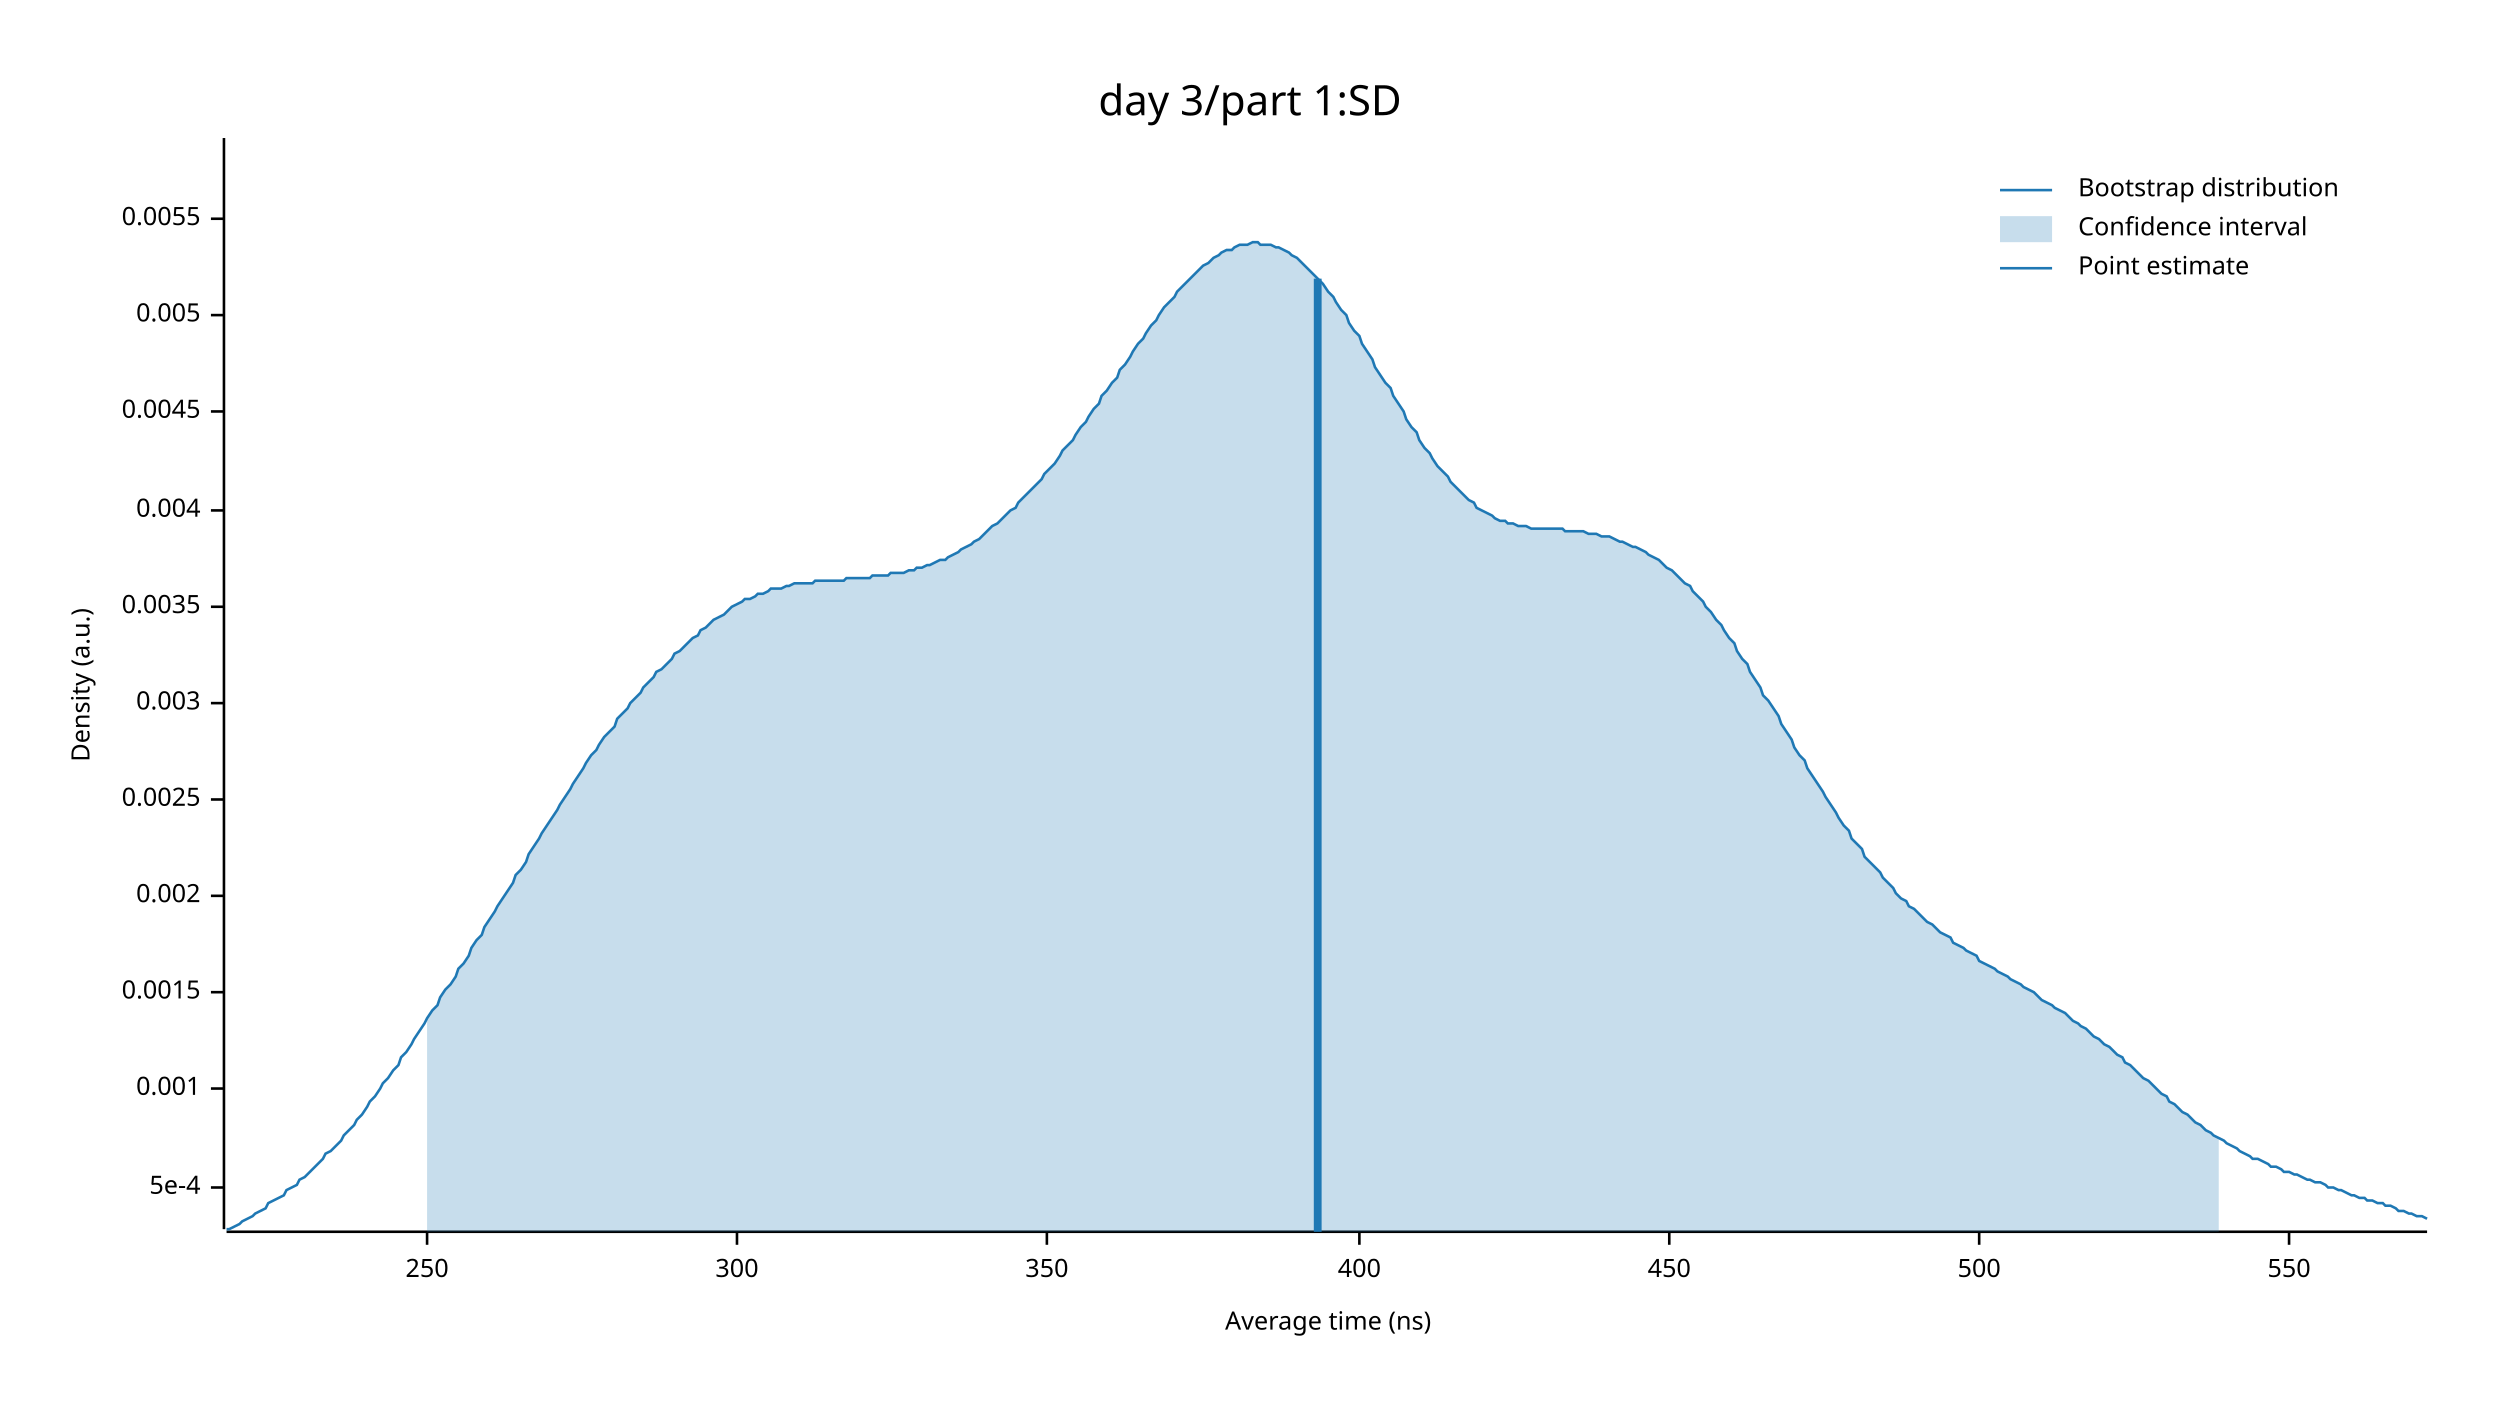
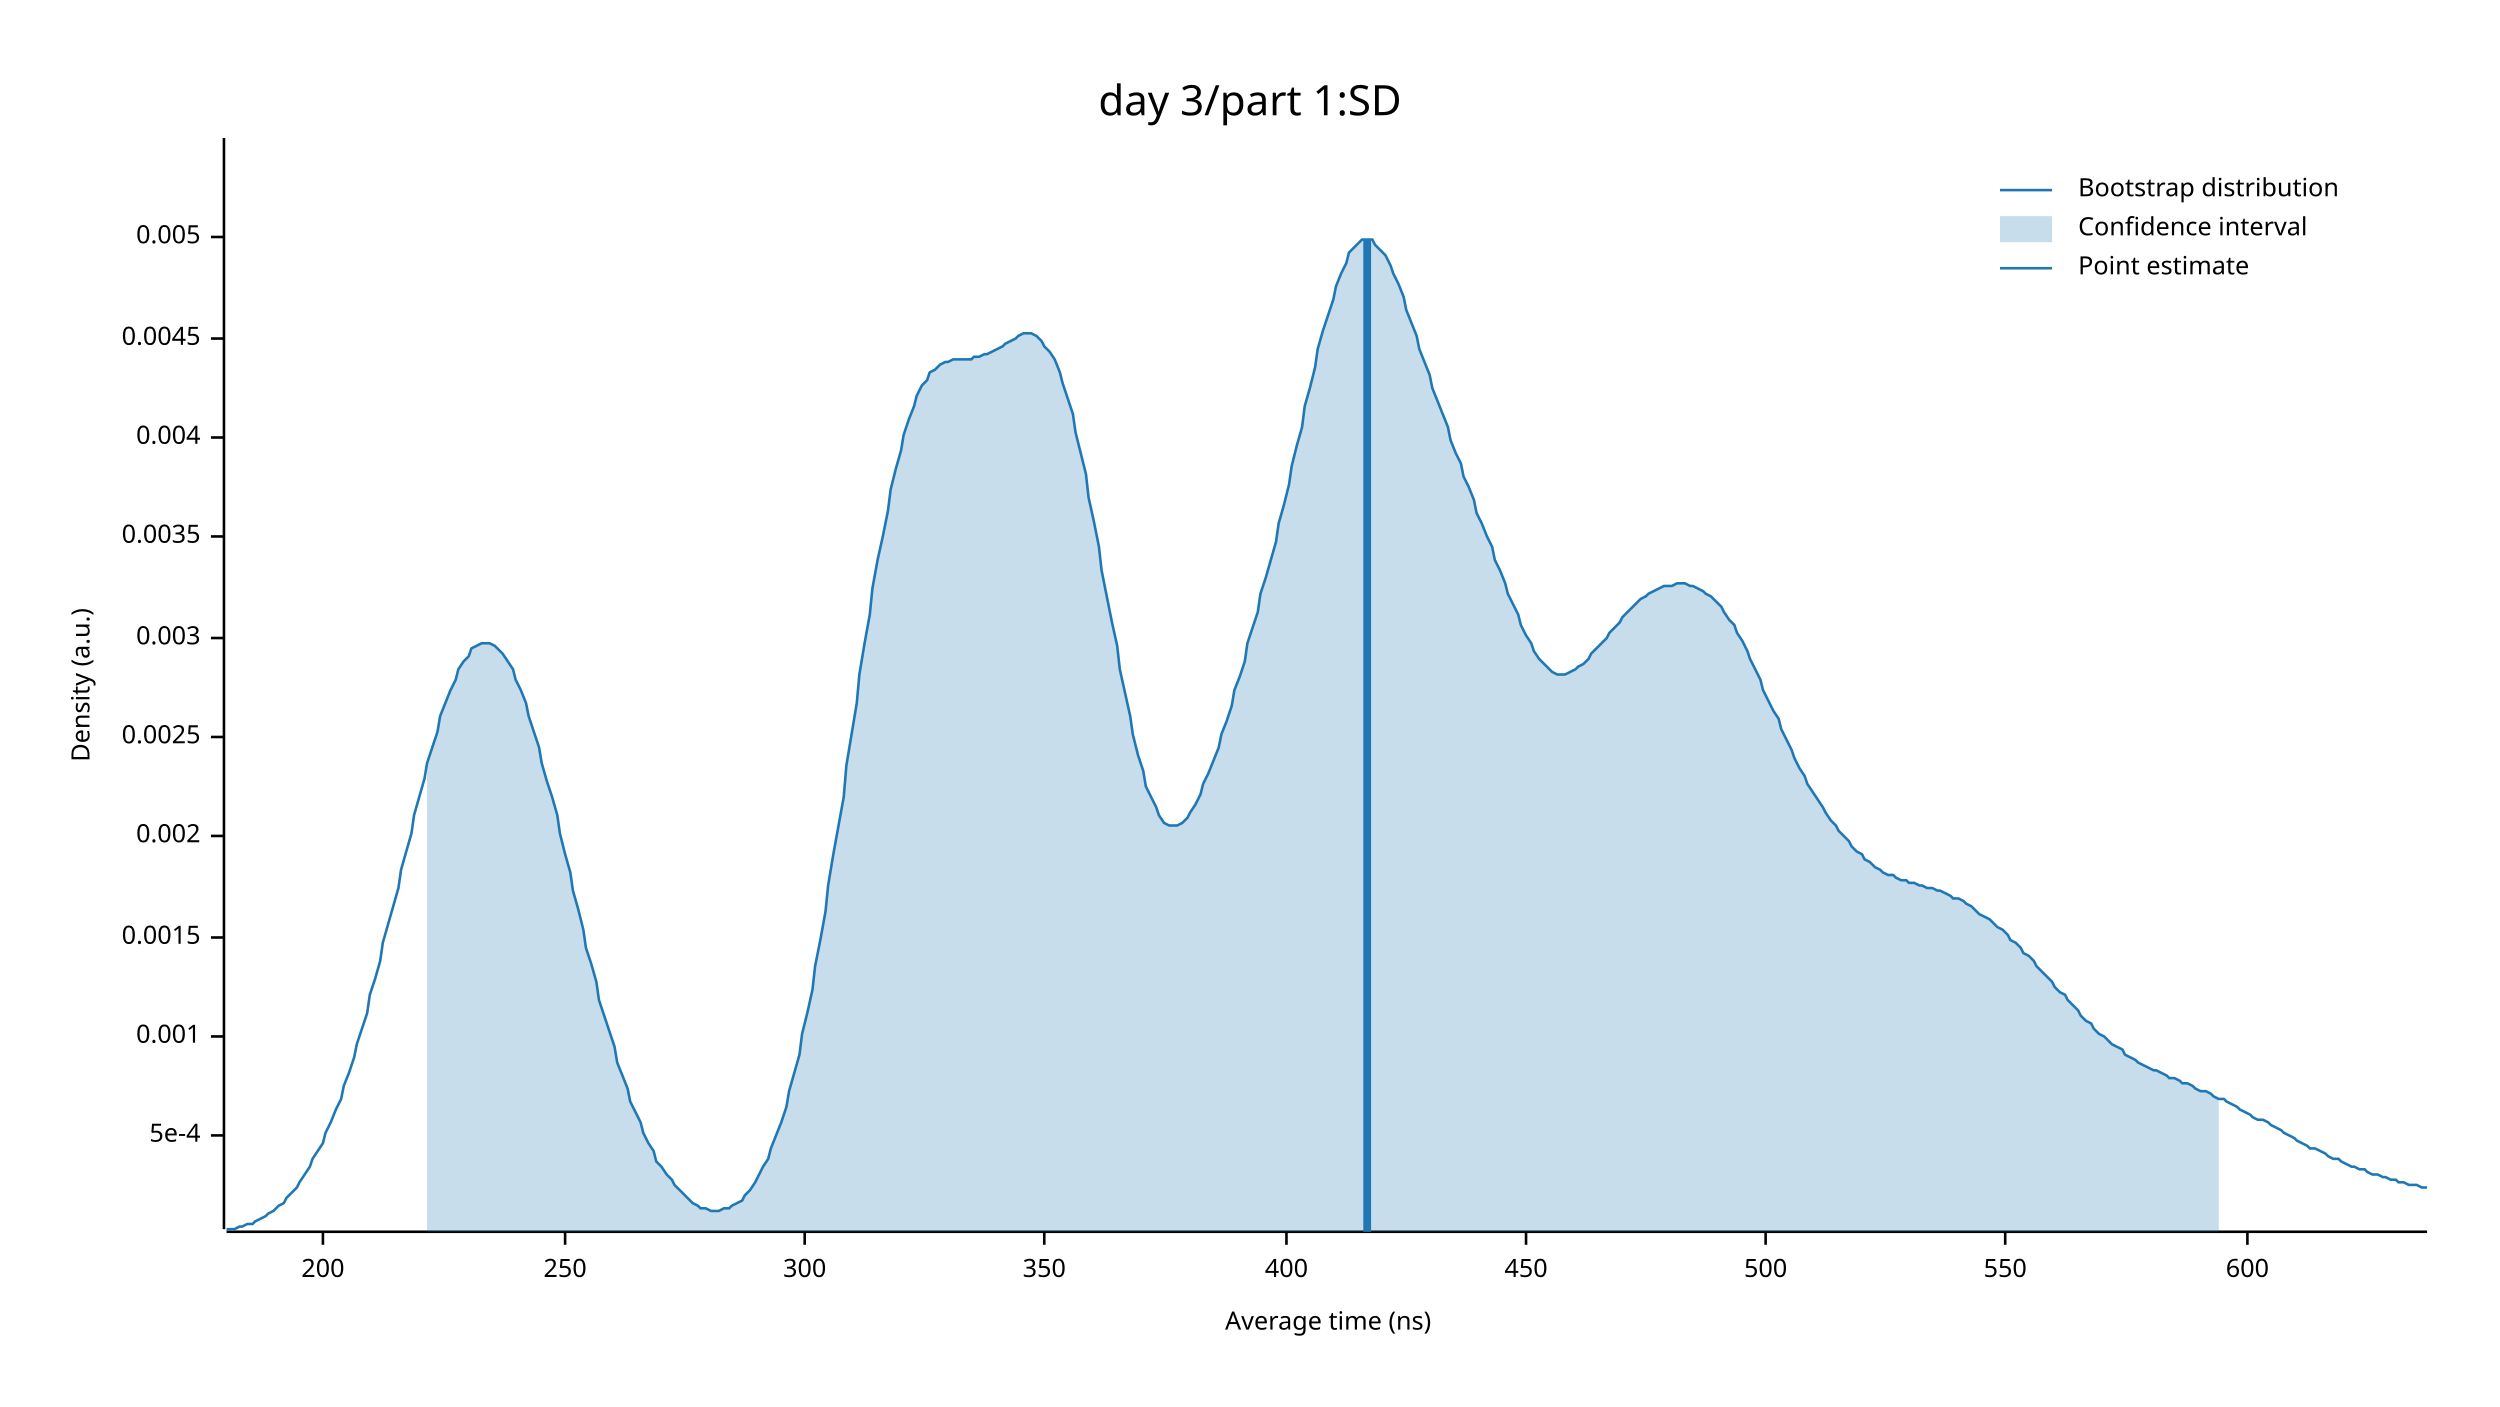
<svg xmlns="http://www.w3.org/2000/svg" width="960" height="540" viewBox="0 0 960 540">
  <text x="480" y="32" dy="0.76em" text-anchor="middle" font-family="sans-serif" font-size="16.129" opacity="1" fill="#000000">
day 3/part 1:SD
</text>
  <text x="27" y="263" dy="0.76em" text-anchor="middle" font-family="sans-serif" font-size="9.677" opacity="1" fill="#000000" transform="rotate(270, 27, 263)">
Density (a.u.)
</text>
  <text x="510" y="513" dy="-0.5ex" text-anchor="middle" font-family="sans-serif" font-size="9.677" opacity="1" fill="#000000">
Average time (ns)
</text>
  <polyline fill="none" opacity="1" stroke="#000000" stroke-width="1" points="86,53 86,472 " />
-   <text x="77" y="456" dy="0.5ex" text-anchor="end" font-family="sans-serif" font-size="9.677" opacity="1" fill="#000000">
+   <text x="77" y="436" dy="0.5ex" text-anchor="end" font-family="sans-serif" font-size="9.677" opacity="1" fill="#000000">
5e-4
</text>
-   <polyline fill="none" opacity="1" stroke="#000000" stroke-width="1" points="81,456 86,456 " />
-   <text x="77" y="418" dy="0.5ex" text-anchor="end" font-family="sans-serif" font-size="9.677" opacity="1" fill="#000000">
+   <polyline fill="none" opacity="1" stroke="#000000" stroke-width="1" points="81,436 86,436 " />
+   <text x="77" y="398" dy="0.5ex" text-anchor="end" font-family="sans-serif" font-size="9.677" opacity="1" fill="#000000">
0.001
</text>
-   <polyline fill="none" opacity="1" stroke="#000000" stroke-width="1" points="81,418 86,418 " />
-   <text x="77" y="381" dy="0.5ex" text-anchor="end" font-family="sans-serif" font-size="9.677" opacity="1" fill="#000000">
+   <polyline fill="none" opacity="1" stroke="#000000" stroke-width="1" points="81,398 86,398 " />
+   <text x="77" y="360" dy="0.5ex" text-anchor="end" font-family="sans-serif" font-size="9.677" opacity="1" fill="#000000">
0.0015
</text>
-   <polyline fill="none" opacity="1" stroke="#000000" stroke-width="1" points="81,381 86,381 " />
-   <text x="77" y="344" dy="0.5ex" text-anchor="end" font-family="sans-serif" font-size="9.677" opacity="1" fill="#000000">
+   <polyline fill="none" opacity="1" stroke="#000000" stroke-width="1" points="81,360 86,360 " />
+   <text x="77" y="321" dy="0.5ex" text-anchor="end" font-family="sans-serif" font-size="9.677" opacity="1" fill="#000000">
0.002
</text>
-   <polyline fill="none" opacity="1" stroke="#000000" stroke-width="1" points="81,344 86,344 " />
-   <text x="77" y="307" dy="0.5ex" text-anchor="end" font-family="sans-serif" font-size="9.677" opacity="1" fill="#000000">
+   <polyline fill="none" opacity="1" stroke="#000000" stroke-width="1" points="81,321 86,321 " />
+   <text x="77" y="283" dy="0.5ex" text-anchor="end" font-family="sans-serif" font-size="9.677" opacity="1" fill="#000000">
0.0025
</text>
-   <polyline fill="none" opacity="1" stroke="#000000" stroke-width="1" points="81,307 86,307 " />
-   <text x="77" y="270" dy="0.5ex" text-anchor="end" font-family="sans-serif" font-size="9.677" opacity="1" fill="#000000">
+   <polyline fill="none" opacity="1" stroke="#000000" stroke-width="1" points="81,283 86,283 " />
+   <text x="77" y="245" dy="0.5ex" text-anchor="end" font-family="sans-serif" font-size="9.677" opacity="1" fill="#000000">
0.003
</text>
-   <polyline fill="none" opacity="1" stroke="#000000" stroke-width="1" points="81,270 86,270 " />
-   <text x="77" y="233" dy="0.5ex" text-anchor="end" font-family="sans-serif" font-size="9.677" opacity="1" fill="#000000">
+   <polyline fill="none" opacity="1" stroke="#000000" stroke-width="1" points="81,245 86,245 " />
+   <text x="77" y="206" dy="0.5ex" text-anchor="end" font-family="sans-serif" font-size="9.677" opacity="1" fill="#000000">
0.0035
</text>
-   <polyline fill="none" opacity="1" stroke="#000000" stroke-width="1" points="81,233 86,233 " />
-   <text x="77" y="196" dy="0.5ex" text-anchor="end" font-family="sans-serif" font-size="9.677" opacity="1" fill="#000000">
+   <polyline fill="none" opacity="1" stroke="#000000" stroke-width="1" points="81,206 86,206 " />
+   <text x="77" y="168" dy="0.5ex" text-anchor="end" font-family="sans-serif" font-size="9.677" opacity="1" fill="#000000">
0.004
</text>
-   <polyline fill="none" opacity="1" stroke="#000000" stroke-width="1" points="81,196 86,196 " />
-   <text x="77" y="158" dy="0.5ex" text-anchor="end" font-family="sans-serif" font-size="9.677" opacity="1" fill="#000000">
+   <polyline fill="none" opacity="1" stroke="#000000" stroke-width="1" points="81,168 86,168 " />
+   <text x="77" y="130" dy="0.5ex" text-anchor="end" font-family="sans-serif" font-size="9.677" opacity="1" fill="#000000">
0.0045
</text>
-   <polyline fill="none" opacity="1" stroke="#000000" stroke-width="1" points="81,158 86,158 " />
-   <text x="77" y="121" dy="0.5ex" text-anchor="end" font-family="sans-serif" font-size="9.677" opacity="1" fill="#000000">
+   <polyline fill="none" opacity="1" stroke="#000000" stroke-width="1" points="81,130 86,130 " />
+   <text x="77" y="91" dy="0.5ex" text-anchor="end" font-family="sans-serif" font-size="9.677" opacity="1" fill="#000000">
0.005
</text>
-   <polyline fill="none" opacity="1" stroke="#000000" stroke-width="1" points="81,121 86,121 " />
-   <text x="77" y="84" dy="0.5ex" text-anchor="end" font-family="sans-serif" font-size="9.677" opacity="1" fill="#000000">
- 0.0055
+   <polyline fill="none" opacity="1" stroke="#000000" stroke-width="1" points="81,91 86,91 " />
+   <polyline fill="none" opacity="1" stroke="#000000" stroke-width="1" points="87,473 932,473 " />
+   <text x="124" y="483" dy="0.76em" text-anchor="middle" font-family="sans-serif" font-size="9.677" opacity="1" fill="#000000">
+ 200
</text>
-   <polyline fill="none" opacity="1" stroke="#000000" stroke-width="1" points="81,84 86,84 " />
-   <polyline fill="none" opacity="1" stroke="#000000" stroke-width="1" points="87,473 932,473 " />
-   <text x="164" y="483" dy="0.76em" text-anchor="middle" font-family="sans-serif" font-size="9.677" opacity="1" fill="#000000">
+   <polyline fill="none" opacity="1" stroke="#000000" stroke-width="1" points="124,473 124,478 " />
+   <text x="217" y="483" dy="0.76em" text-anchor="middle" font-family="sans-serif" font-size="9.677" opacity="1" fill="#000000">
250
</text>
-   <polyline fill="none" opacity="1" stroke="#000000" stroke-width="1" points="164,473 164,478 " />
-   <text x="283" y="483" dy="0.76em" text-anchor="middle" font-family="sans-serif" font-size="9.677" opacity="1" fill="#000000">
+   <polyline fill="none" opacity="1" stroke="#000000" stroke-width="1" points="217,473 217,478 " />
+   <text x="309" y="483" dy="0.76em" text-anchor="middle" font-family="sans-serif" font-size="9.677" opacity="1" fill="#000000">
300
</text>
-   <polyline fill="none" opacity="1" stroke="#000000" stroke-width="1" points="283,473 283,478 " />
-   <text x="402" y="483" dy="0.76em" text-anchor="middle" font-family="sans-serif" font-size="9.677" opacity="1" fill="#000000">
+   <polyline fill="none" opacity="1" stroke="#000000" stroke-width="1" points="309,473 309,478 " />
+   <text x="401" y="483" dy="0.76em" text-anchor="middle" font-family="sans-serif" font-size="9.677" opacity="1" fill="#000000">
350
</text>
-   <polyline fill="none" opacity="1" stroke="#000000" stroke-width="1" points="402,473 402,478 " />
-   <text x="522" y="483" dy="0.76em" text-anchor="middle" font-family="sans-serif" font-size="9.677" opacity="1" fill="#000000">
+   <polyline fill="none" opacity="1" stroke="#000000" stroke-width="1" points="401,473 401,478 " />
+   <text x="494" y="483" dy="0.76em" text-anchor="middle" font-family="sans-serif" font-size="9.677" opacity="1" fill="#000000">
400
</text>
-   <polyline fill="none" opacity="1" stroke="#000000" stroke-width="1" points="522,473 522,478 " />
-   <text x="641" y="483" dy="0.76em" text-anchor="middle" font-family="sans-serif" font-size="9.677" opacity="1" fill="#000000">
+   <polyline fill="none" opacity="1" stroke="#000000" stroke-width="1" points="494,473 494,478 " />
+   <text x="586" y="483" dy="0.76em" text-anchor="middle" font-family="sans-serif" font-size="9.677" opacity="1" fill="#000000">
450
</text>
-   <polyline fill="none" opacity="1" stroke="#000000" stroke-width="1" points="641,473 641,478 " />
-   <text x="760" y="483" dy="0.76em" text-anchor="middle" font-family="sans-serif" font-size="9.677" opacity="1" fill="#000000">
+   <polyline fill="none" opacity="1" stroke="#000000" stroke-width="1" points="586,473 586,478 " />
+   <text x="678" y="483" dy="0.76em" text-anchor="middle" font-family="sans-serif" font-size="9.677" opacity="1" fill="#000000">
500
</text>
-   <polyline fill="none" opacity="1" stroke="#000000" stroke-width="1" points="760,473 760,478 " />
-   <text x="879" y="483" dy="0.76em" text-anchor="middle" font-family="sans-serif" font-size="9.677" opacity="1" fill="#000000">
+   <polyline fill="none" opacity="1" stroke="#000000" stroke-width="1" points="678,473 678,478 " />
+   <text x="770" y="483" dy="0.76em" text-anchor="middle" font-family="sans-serif" font-size="9.677" opacity="1" fill="#000000">
550
</text>
-   <polyline fill="none" opacity="1" stroke="#000000" stroke-width="1" points="879,473 879,478 " />
-   <polyline fill="none" opacity="1" stroke="#1F78B4" stroke-width="1" points="87,472 88,472 90,471 92,470 93,469 95,468 97,467 98,466 100,465 102,464 103,462 105,461 107,460 109,459 110,457 112,456 114,455 115,453 117,452 119,450 120,449 122,447 124,445 125,443 127,442 129,440 131,438 132,436 134,434 136,432 137,430 139,428 141,425 142,423 144,421 146,418 147,416 149,414 151,411 153,409 154,406 156,404 158,401 159,399 161,396 163,393 164,391 166,388 168,386 169,383 171,380 173,378 175,375 176,372 178,370 180,367 181,364 183,361 185,359 186,356 188,353 190,350 191,348 193,345 195,342 197,339 198,336 200,334 202,331 203,328 205,325 207,322 208,320 210,317 212,314 214,311 215,309 217,306 219,303 220,301 222,298 224,295 225,293 227,290 229,288 230,286 232,283 234,281 236,279 237,276 239,274 241,272 242,270 244,268 246,266 247,264 249,262 251,260 252,258 254,257 256,255 258,253 259,251 261,250 263,248 264,247 266,245 268,244 269,242 271,241 273,239 274,238 276,237 278,236 280,234 281,233 283,232 285,231 286,230 288,230 290,229 291,228 293,228 295,227 296,226 298,226 300,226 302,225 303,225 305,224 307,224 308,224 310,224 312,224 313,223 315,223 317,223 318,223 320,223 322,223 324,223 325,222 327,222 329,222 330,222 332,222 334,222 335,221 337,221 339,221 341,221 342,220 344,220 346,220 347,220 349,219 351,219 352,218 354,218 356,217 357,217 359,216 361,215 363,215 364,214 366,213 368,212 369,211 371,210 373,209 374,208 376,207 378,205 379,204 381,202 383,201 385,199 386,198 388,196 390,195 391,193 393,191 395,189 396,188 398,186 400,184 401,182 403,180 405,178 407,175 408,173 410,171 412,169 413,167 415,164 417,162 418,160 420,157 422,155 423,152 425,150 427,147 429,145 430,142 432,140 434,137 435,135 437,132 439,130 440,128 442,125 444,123 445,121 447,118 449,116 451,114 452,112 454,110 456,108 457,107 459,105 461,103 462,102 464,101 466,99 468,98 469,97 471,96 473,96 474,95 476,94 478,94 479,94 481,93 483,93 484,94 486,94 488,94 490,95 491,95 493,96 495,97 496,98 498,99 500,101 501,102 503,104 505,106 506,107 508,109 510,112 512,114 513,116 515,119 517,121 518,124 520,127 522,129 523,132 525,135 527,138 528,141 530,144 532,147 534,149 535,152 537,155 539,158 540,161 542,164 544,166 545,169 547,172 549,174 550,176 552,179 554,181 556,183 557,185 559,187 561,189 562,190 564,192 566,193 567,195 569,196 571,197 573,198 574,199 576,200 578,200 579,201 581,201 583,202 584,202 586,202 588,203 589,203 591,203 593,203 595,203 596,203 598,203 600,203 601,204 603,204 605,204 606,204 608,204 610,205 611,205 613,205 615,206 617,206 618,206 620,207 622,208 623,208 625,209 627,210 628,210 630,211 632,212 633,213 635,214 637,215 639,217 640,218 642,219 644,221 645,222 647,224 649,225 650,227 652,229 654,231 655,233 657,235 659,238 661,240 662,242 664,245 666,247 667,250 669,253 671,255 672,258 674,261 676,264 677,267 679,269 681,272 683,275 684,278 686,281 688,284 689,287 691,290 693,292 694,295 696,298 698,301 700,304 701,306 703,309 705,312 706,314 708,317 710,319 711,322 713,324 715,326 716,329 718,331 720,333 722,335 723,337 725,339 727,341 728,343 730,345 732,346 733,348 735,349 737,351 738,352 740,354 742,355 744,357 745,358 747,359 749,360 750,362 752,363 754,364 755,365 757,366 759,367 760,369 762,370 764,371 766,372 767,373 769,374 771,375 772,376 774,377 776,378 777,379 779,380 781,381 782,382 784,384 786,385 788,386 789,387 791,388 793,389 794,390 796,392 798,393 799,394 801,395 803,397 804,398 806,399 808,401 810,402 811,403 813,405 815,406 816,408 818,409 820,411 821,412 823,414 825,415 827,417 828,418 830,420 832,421 833,423 835,424 837,426 838,427 840,428 842,430 843,431 845,432 847,434 849,435 850,436 852,437 854,438 855,439 857,440 859,441 860,442 862,443 864,444 865,445 867,445 869,446 871,447 872,448 874,448 876,449 877,450 879,450 881,451 882,451 884,452 886,453 887,453 889,454 891,454 893,455 894,456 896,456 898,457 899,457 901,458 903,459 904,459 906,460 908,460 909,461 911,461 913,462 915,462 916,463 918,463 920,464 921,465 923,465 925,466 926,466 928,467 930,467 932,468 " />
-   <polygon opacity="0.25" fill="#1F78B4" points="164,391 166,388 168,386 169,383 171,380 173,378 175,375 176,372 178,370 180,367 181,364 183,361 185,359 186,356 188,353 190,350 191,348 193,345 195,342 197,339 198,336 200,334 202,331 203,328 205,325 207,322 208,320 210,317 212,314 214,311 215,309 217,306 219,303 220,301 222,298 224,295 225,293 227,290 229,288 230,286 232,283 234,281 236,279 237,276 239,274 241,272 242,270 244,268 246,266 247,264 249,262 251,260 252,258 254,257 256,255 258,253 259,251 261,250 263,248 264,247 266,245 268,244 269,242 271,241 273,239 274,238 276,237 278,236 280,234 281,233 283,232 285,231 286,230 288,230 290,229 291,228 293,228 295,227 296,226 298,226 300,226 302,225 303,225 305,224 307,224 308,224 310,224 312,224 313,223 315,223 317,223 318,223 320,223 322,223 324,223 325,222 327,222 329,222 330,222 332,222 334,222 335,221 337,221 339,221 341,221 342,220 344,220 346,220 347,220 349,219 351,219 352,218 354,218 356,217 357,217 359,216 361,215 363,215 364,214 366,213 368,212 369,211 371,210 373,209 374,208 376,207 378,205 379,204 381,202 383,201 385,199 386,198 388,196 390,195 391,193 393,191 395,189 396,188 398,186 400,184 401,182 403,180 405,178 407,175 408,173 410,171 412,169 413,167 415,164 417,162 418,160 420,157 422,155 423,152 425,150 427,147 429,145 430,142 432,140 434,137 435,135 437,132 439,130 440,128 442,125 444,123 445,121 447,118 449,116 451,114 452,112 454,110 456,108 457,107 459,105 461,103 462,102 464,101 466,99 468,98 469,97 471,96 473,96 474,95 476,94 478,94 479,94 481,93 483,93 484,94 486,94 488,94 490,95 491,95 493,96 495,97 496,98 498,99 500,101 501,102 503,104 505,106 506,107 508,109 510,112 512,114 513,116 515,119 517,121 518,124 520,127 522,129 523,132 525,135 527,138 528,141 530,144 532,147 534,149 535,152 537,155 539,158 540,161 542,164 544,166 545,169 547,172 549,174 550,176 552,179 554,181 556,183 557,185 559,187 561,189 562,190 564,192 566,193 567,195 569,196 571,197 573,198 574,199 576,200 578,200 579,201 581,201 583,202 584,202 586,202 588,203 589,203 591,203 593,203 595,203 596,203 598,203 600,203 601,204 603,204 605,204 606,204 608,204 610,205 611,205 613,205 615,206 617,206 618,206 620,207 622,208 623,208 625,209 627,210 628,210 630,211 632,212 633,213 635,214 637,215 639,217 640,218 642,219 644,221 645,222 647,224 649,225 650,227 652,229 654,231 655,233 657,235 659,238 661,240 662,242 664,245 666,247 667,250 669,253 671,255 672,258 674,261 676,264 677,267 679,269 681,272 683,275 684,278 686,281 688,284 689,287 691,290 693,292 694,295 696,298 698,301 700,304 701,306 703,309 705,312 706,314 708,317 710,319 711,322 713,324 715,326 716,329 718,331 720,333 722,335 723,337 725,339 727,341 728,343 730,345 732,346 733,348 735,349 737,351 738,352 740,354 742,355 744,357 745,358 747,359 749,360 750,362 752,363 754,364 755,365 757,366 759,367 760,369 762,370 764,371 766,372 767,373 769,374 771,375 772,376 774,377 776,378 777,379 779,380 781,381 782,382 784,384 786,385 788,386 789,387 791,388 793,389 794,390 796,392 798,393 799,394 801,395 803,397 804,398 806,399 808,401 810,402 811,403 813,405 815,406 816,408 818,409 820,411 821,412 823,414 825,415 827,417 828,418 830,420 832,421 833,423 835,424 837,426 838,427 840,428 842,430 843,431 845,432 847,434 849,435 850,436 852,437 852,473 164,473 " />
-   <polyline fill="none" opacity="1" stroke="#1F78B4" stroke-width="3" points="506,473 506,107 " />
+   <polyline fill="none" opacity="1" stroke="#000000" stroke-width="1" points="770,473 770,478 " />
+   <text x="863" y="483" dy="0.76em" text-anchor="middle" font-family="sans-serif" font-size="9.677" opacity="1" fill="#000000">
+ 600
+ </text>
+   <polyline fill="none" opacity="1" stroke="#000000" stroke-width="1" points="863,473 863,478 " />
+   <polyline fill="none" opacity="1" stroke="#1F78B4" stroke-width="1" points="87,472 88,472 90,472 92,471 93,471 95,470 97,470 98,469 100,468 102,467 103,466 105,465 107,463 109,462 110,460 112,458 114,456 115,454 117,451 119,448 120,445 122,442 124,439 125,435 127,431 129,426 131,422 132,417 134,412 136,406 137,401 139,395 141,389 142,382 144,376 146,369 147,362 149,355 151,348 153,341 154,334 156,327 158,320 159,313 161,306 163,299 164,293 166,287 168,281 169,275 171,270 173,265 175,261 176,257 178,254 180,252 181,249 183,248 185,247 186,247 188,247 190,248 191,249 193,251 195,254 197,257 198,261 200,265 202,270 203,275 205,281 207,287 208,293 210,300 212,306 214,313 215,320 217,328 219,335 220,342 222,349 224,357 225,364 227,370 229,377 230,384 232,390 234,396 236,402 237,408 239,413 241,418 242,423 244,427 246,431 247,435 249,439 251,442 252,446 254,448 256,451 258,453 259,455 261,457 263,459 264,460 266,462 268,463 269,464 271,464 273,465 274,465 276,465 278,464 280,464 281,463 283,462 285,461 286,459 288,457 290,454 291,452 293,448 295,445 296,441 298,436 300,431 302,425 303,419 305,412 307,405 308,397 310,389 312,380 313,371 315,361 317,350 318,340 320,328 322,317 324,306 325,294 327,282 329,270 330,259 332,247 334,236 335,226 337,215 339,206 341,196 342,188 344,180 346,173 347,167 349,161 351,156 352,152 354,148 356,146 357,143 359,142 361,140 363,139 364,139 366,138 368,138 369,138 371,138 373,138 374,137 376,137 378,136 379,136 381,135 383,134 385,133 386,132 388,131 390,130 391,129 393,128 395,128 396,128 398,129 400,131 401,133 403,135 405,138 407,143 408,147 410,153 412,159 413,166 415,174 417,182 418,191 420,200 422,210 423,219 425,229 427,239 429,248 430,257 432,266 434,275 435,282 437,290 439,296 440,302 442,306 444,310 445,313 447,316 449,317 451,317 452,317 454,316 456,314 457,312 459,309 461,305 462,301 464,297 466,292 468,287 469,282 471,277 473,271 474,265 476,260 478,254 479,247 481,241 483,235 484,228 486,222 488,215 490,208 491,201 493,194 495,186 496,179 498,171 500,164 501,156 503,149 505,141 506,134 508,127 510,121 512,115 513,110 515,105 517,101 518,97 520,95 522,93 523,92 525,92 527,92 528,94 530,96 532,98 534,102 535,105 537,109 539,114 540,119 542,124 544,129 545,134 547,139 549,144 550,149 552,154 554,159 556,164 557,169 559,174 561,178 562,183 564,187 566,192 567,197 569,201 571,206 573,210 574,215 576,219 578,224 579,228 581,232 583,236 584,240 586,244 588,247 589,250 591,253 593,255 595,257 596,258 598,259 600,259 601,259 603,258 605,257 606,256 608,255 610,253 611,251 613,249 615,247 617,245 618,243 620,241 622,239 623,237 625,235 627,233 628,232 630,230 632,229 633,228 635,227 637,226 639,225 640,225 642,225 644,224 645,224 647,224 649,225 650,225 652,226 654,227 655,228 657,229 659,231 661,233 662,235 664,238 666,240 667,243 669,246 671,250 672,253 674,257 676,261 677,265 679,269 681,273 683,276 684,280 686,284 688,288 689,291 691,295 693,298 694,301 696,304 698,307 700,310 701,312 703,315 705,317 706,319 708,321 710,323 711,325 713,327 715,328 716,330 718,331 720,333 722,334 723,335 725,336 727,336 728,337 730,338 732,338 733,339 735,339 737,340 738,340 740,341 742,341 744,342 745,342 747,343 749,344 750,345 752,345 754,346 755,347 757,348 759,350 760,351 762,352 764,353 766,355 767,356 769,357 771,359 772,361 774,362 776,364 777,366 779,367 781,369 782,371 784,373 786,375 788,377 789,379 791,381 793,382 794,384 796,386 798,388 799,390 801,392 803,393 804,395 806,397 808,398 810,400 811,401 813,402 815,403 816,405 818,406 820,407 821,408 823,409 825,410 827,411 828,411 830,412 832,413 833,414 835,414 837,415 838,416 840,416 842,417 843,418 845,419 847,419 849,420 850,421 852,422 854,422 855,423 857,424 859,425 860,426 862,427 864,428 865,429 867,430 869,430 871,431 872,432 874,433 876,434 877,435 879,436 881,437 882,438 884,439 886,440 887,441 889,441 891,442 893,443 894,444 896,445 898,445 899,446 901,447 903,448 904,448 906,449 908,449 909,450 911,451 913,451 915,452 916,452 918,453 920,453 921,454 923,454 925,455 926,455 928,455 930,456 932,456 " />
+   <polygon opacity="0.25" fill="#1F78B4" points="164,293 166,287 168,281 169,275 171,270 173,265 175,261 176,257 178,254 180,252 181,249 183,248 185,247 186,247 188,247 190,248 191,249 193,251 195,254 197,257 198,261 200,265 202,270 203,275 205,281 207,287 208,293 210,300 212,306 214,313 215,320 217,328 219,335 220,342 222,349 224,357 225,364 227,370 229,377 230,384 232,390 234,396 236,402 237,408 239,413 241,418 242,423 244,427 246,431 247,435 249,439 251,442 252,446 254,448 256,451 258,453 259,455 261,457 263,459 264,460 266,462 268,463 269,464 271,464 273,465 274,465 276,465 278,464 280,464 281,463 283,462 285,461 286,459 288,457 290,454 291,452 293,448 295,445 296,441 298,436 300,431 302,425 303,419 305,412 307,405 308,397 310,389 312,380 313,371 315,361 317,350 318,340 320,328 322,317 324,306 325,294 327,282 329,270 330,259 332,247 334,236 335,226 337,215 339,206 341,196 342,188 344,180 346,173 347,167 349,161 351,156 352,152 354,148 356,146 357,143 359,142 361,140 363,139 364,139 366,138 368,138 369,138 371,138 373,138 374,137 376,137 378,136 379,136 381,135 383,134 385,133 386,132 388,131 390,130 391,129 393,128 395,128 396,128 398,129 400,131 401,133 403,135 405,138 407,143 408,147 410,153 412,159 413,166 415,174 417,182 418,191 420,200 422,210 423,219 425,229 427,239 429,248 430,257 432,266 434,275 435,282 437,290 439,296 440,302 442,306 444,310 445,313 447,316 449,317 451,317 452,317 454,316 456,314 457,312 459,309 461,305 462,301 464,297 466,292 468,287 469,282 471,277 473,271 474,265 476,260 478,254 479,247 481,241 483,235 484,228 486,222 488,215 490,208 491,201 493,194 495,186 496,179 498,171 500,164 501,156 503,149 505,141 506,134 508,127 510,121 512,115 513,110 515,105 517,101 518,97 520,95 522,93 523,92 525,92 527,92 528,94 530,96 532,98 534,102 535,105 537,109 539,114 540,119 542,124 544,129 545,134 547,139 549,144 550,149 552,154 554,159 556,164 557,169 559,174 561,178 562,183 564,187 566,192 567,197 569,201 571,206 573,210 574,215 576,219 578,224 579,228 581,232 583,236 584,240 586,244 588,247 589,250 591,253 593,255 595,257 596,258 598,259 600,259 601,259 603,258 605,257 606,256 608,255 610,253 611,251 613,249 615,247 617,245 618,243 620,241 622,239 623,237 625,235 627,233 628,232 630,230 632,229 633,228 635,227 637,226 639,225 640,225 642,225 644,224 645,224 647,224 649,225 650,225 652,226 654,227 655,228 657,229 659,231 661,233 662,235 664,238 666,240 667,243 669,246 671,250 672,253 674,257 676,261 677,265 679,269 681,273 683,276 684,280 686,284 688,288 689,291 691,295 693,298 694,301 696,304 698,307 700,310 701,312 703,315 705,317 706,319 708,321 710,323 711,325 713,327 715,328 716,330 718,331 720,333 722,334 723,335 725,336 727,336 728,337 730,338 732,338 733,339 735,339 737,340 738,340 740,341 742,341 744,342 745,342 747,343 749,344 750,345 752,345 754,346 755,347 757,348 759,350 760,351 762,352 764,353 766,355 767,356 769,357 771,359 772,361 774,362 776,364 777,366 779,367 781,369 782,371 784,373 786,375 788,377 789,379 791,381 793,382 794,384 796,386 798,388 799,390 801,392 803,393 804,395 806,397 808,398 810,400 811,401 813,402 815,403 816,405 818,406 820,407 821,408 823,409 825,410 827,411 828,411 830,412 832,413 833,414 835,414 837,415 838,416 840,416 842,417 843,418 845,419 847,419 849,420 850,421 852,422 852,473 164,473 " />
+   <polyline fill="none" opacity="1" stroke="#1F78B4" stroke-width="3" points="525,473 525,92 " />
  <text x="798" y="68" dy="0.76em" text-anchor="start" font-family="sans-serif" font-size="9.677" opacity="1" fill="#000000">
Bootstrap distribution
</text>
  <text x="798" y="83" dy="0.76em" text-anchor="start" font-family="sans-serif" font-size="9.677" opacity="1" fill="#000000">
Confidence interval
</text>
  <text x="798" y="98" dy="0.76em" text-anchor="start" font-family="sans-serif" font-size="9.677" opacity="1" fill="#000000">
Point estimate
</text>
  <polyline fill="none" opacity="1" stroke="#1F78B4" stroke-width="1" points="768,73 788,73 " />
  <rect x="768" y="83" width="20" height="10" opacity="0.25" fill="#1F78B4" stroke="none" />
  <polyline fill="none" opacity="1" stroke="#1F78B4" stroke-width="1" points="768,103 788,103 " />
</svg>
